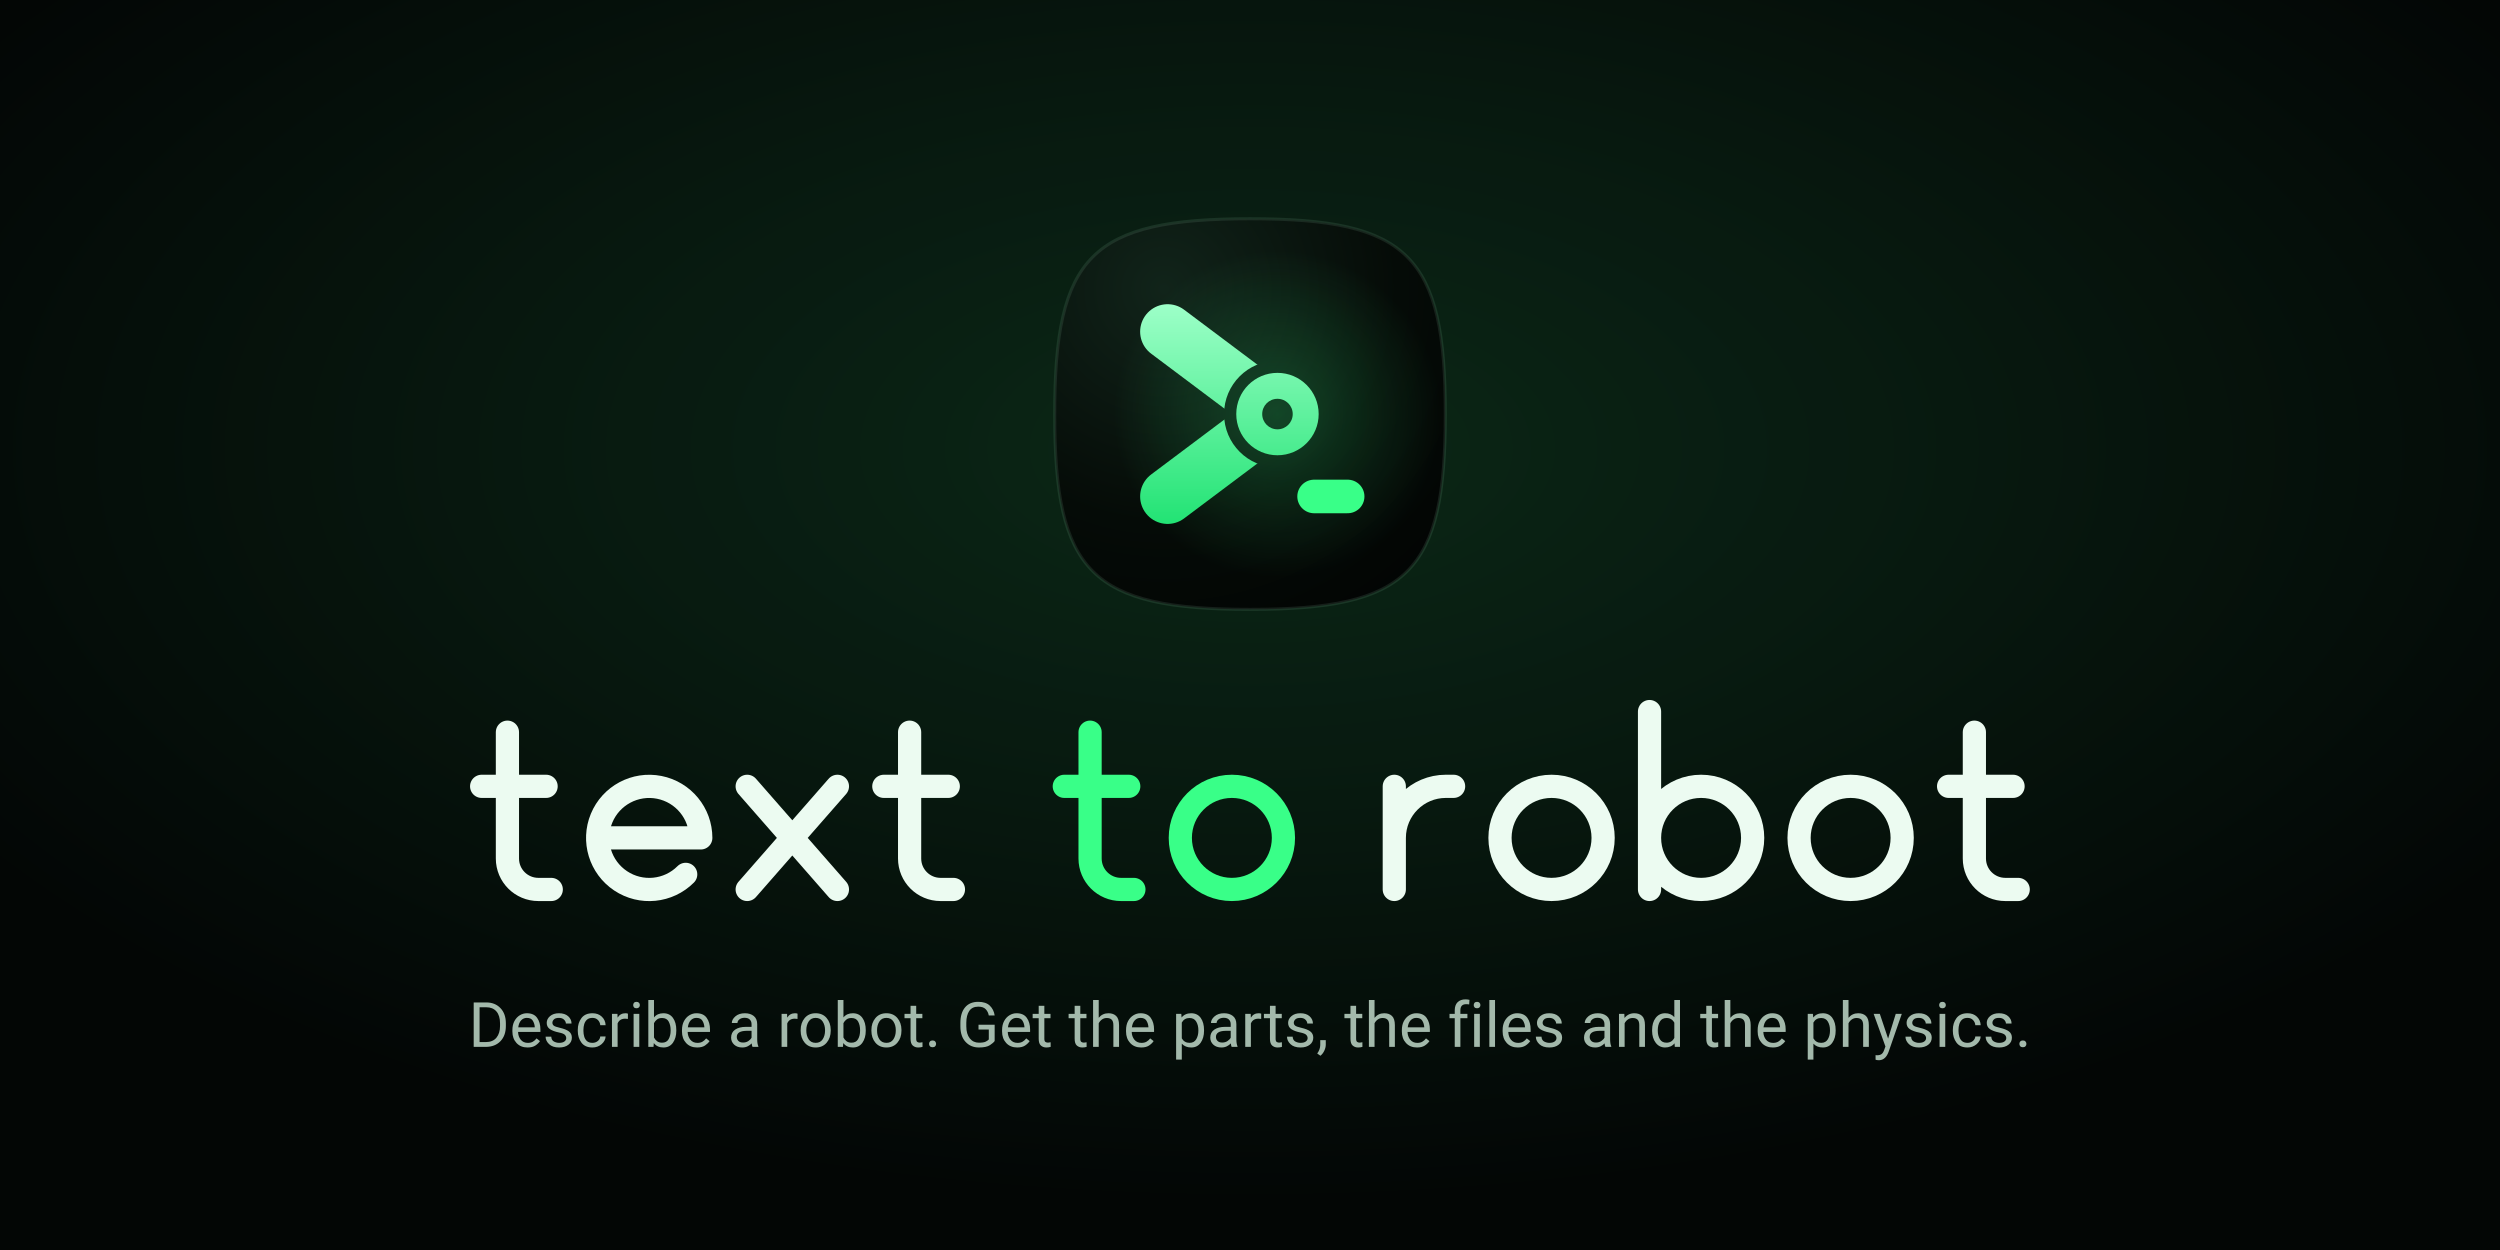
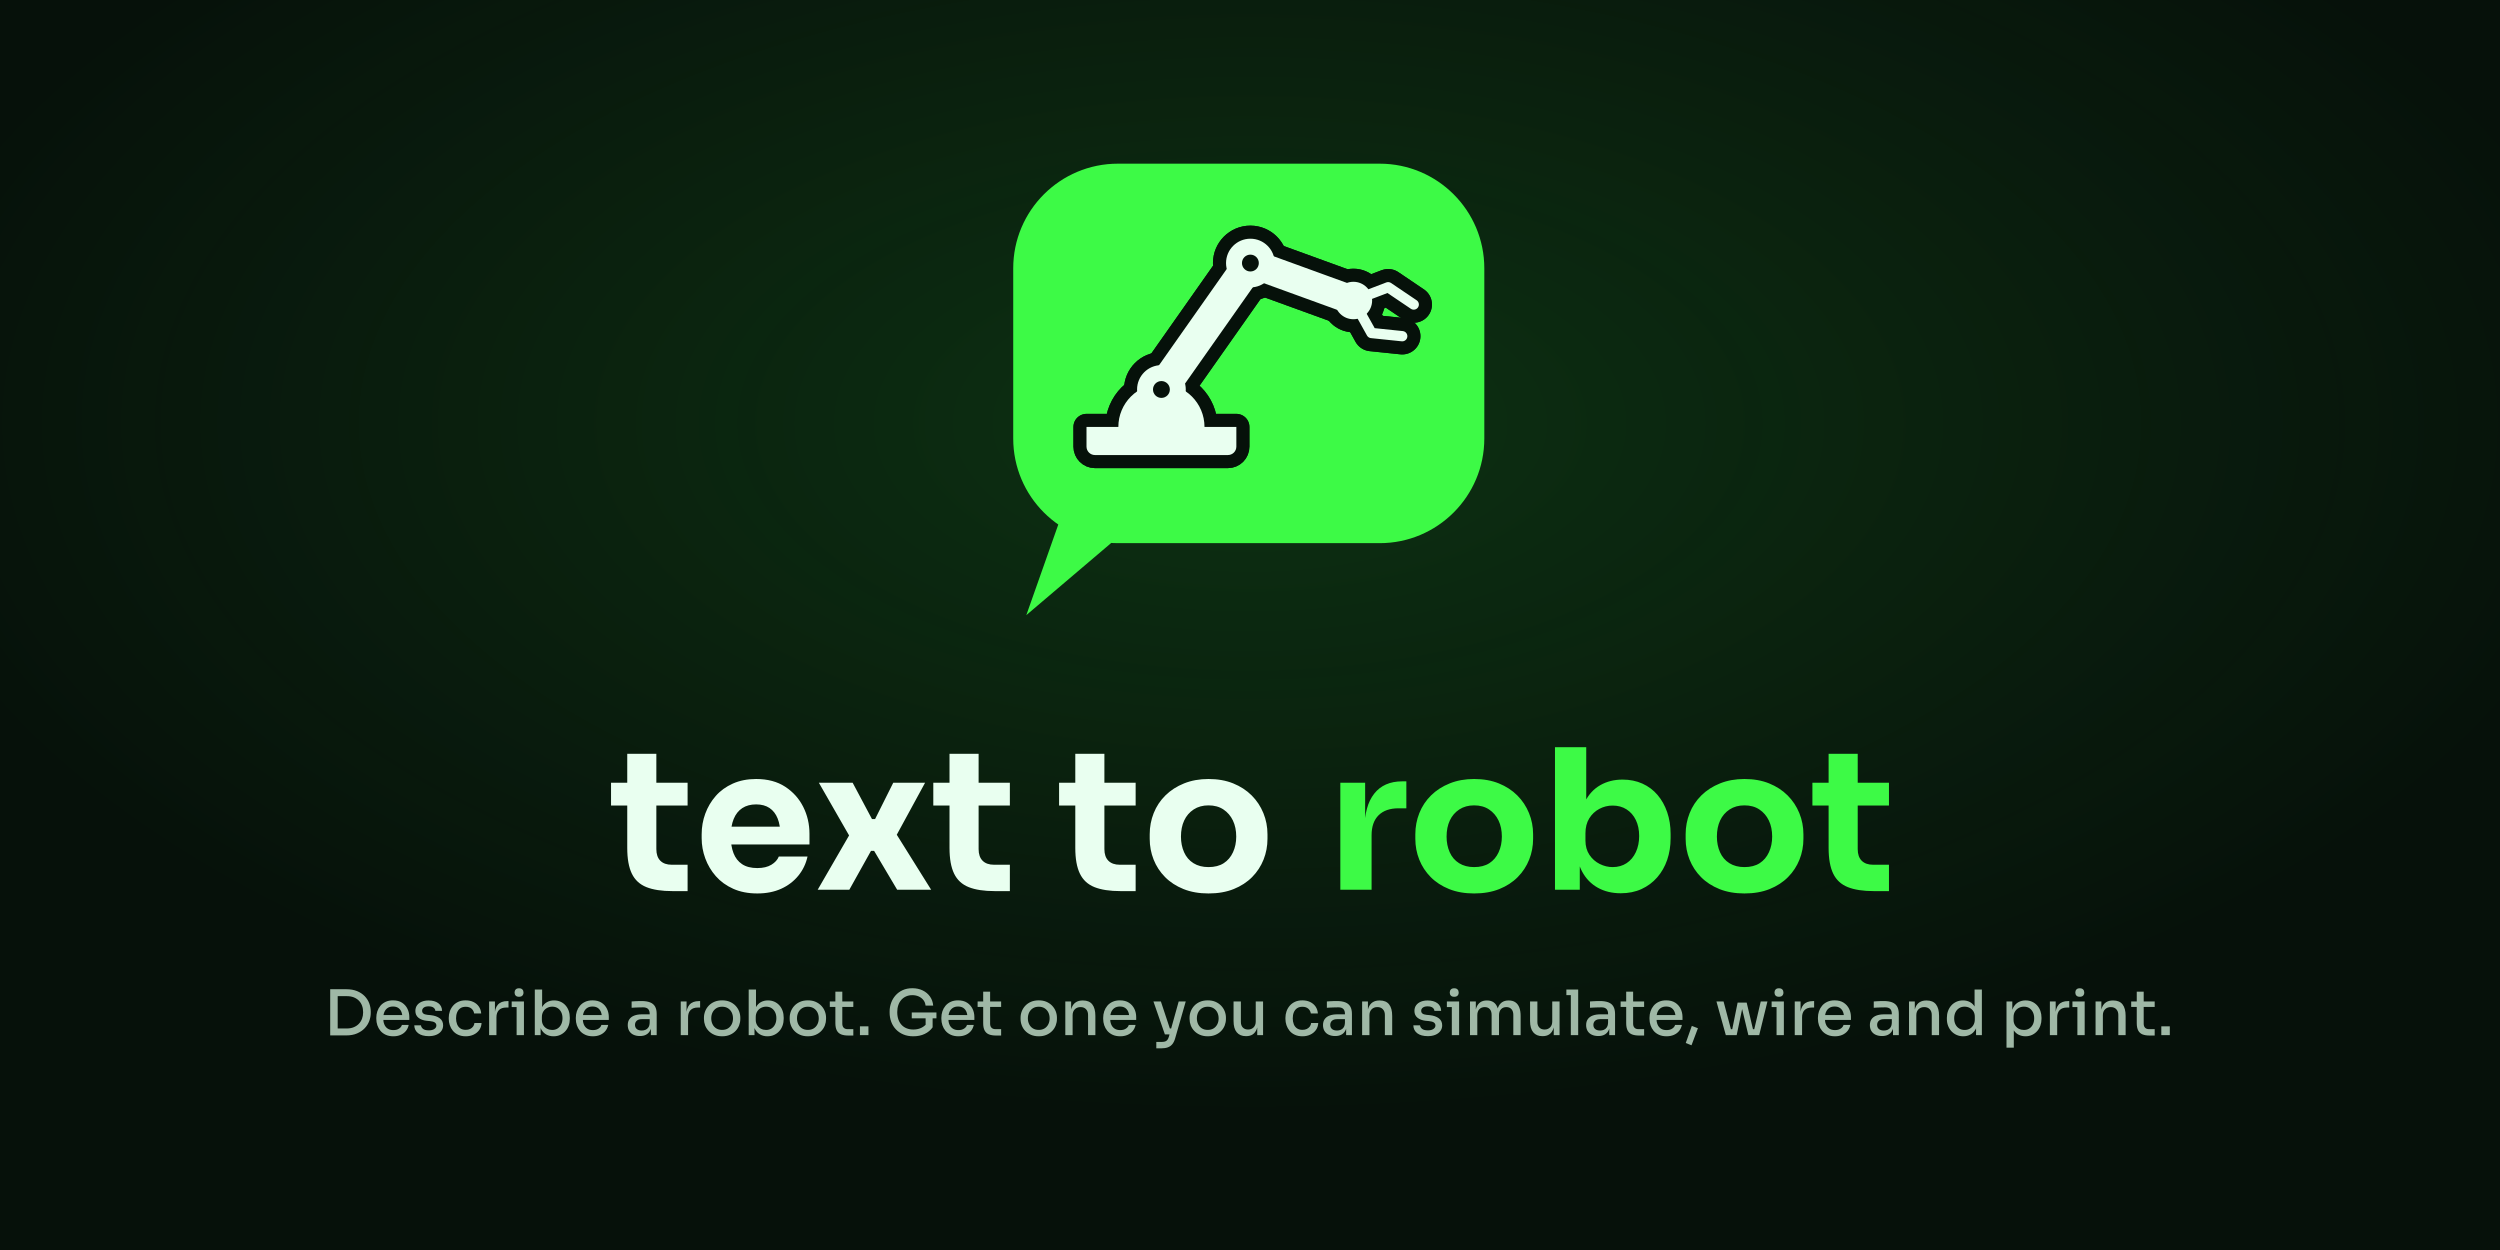
- <svg xmlns="http://www.w3.org/2000/svg" viewBox="0 0 1280 640" width="1280" height="640" role="img" aria-label="text to robot">
+ <svg xmlns="http://www.w3.org/2000/svg" viewBox="0 0 1280 640" width="1280" height="640" role="img" aria-label="Text to Robot">
  <defs>
-     <linearGradient id="g" gradientUnits="userSpaceOnUse" x1="0" y1="56" x2="0" y2="200">
-       <stop offset="0" stop-color="#9dffc8" />
-       <stop offset="1" stop-color="#22e374" />
-     </linearGradient>
-     <radialGradient id="bgs" cx=".28" cy=".18" r="1">
-       <stop offset="0" stop-color="#11241a" />
-       <stop offset=".6" stop-color="#050b07" />
-       <stop offset="1" stop-color="#020403" />
-     </radialGradient>
-     <radialGradient id="glows" cx="0.57" cy="0.5" r=".42">
-       <stop offset="0" stop-color="#39ff88" stop-opacity=".22" />
-       <stop offset="1" stop-color="#39ff88" stop-opacity="0" />
-     </radialGradient>
-     <radialGradient id="aura" cx=".5" cy=".36" r=".6">
-       <stop offset="0" stop-color="#39ff88" stop-opacity=".14" />
-       <stop offset="1" stop-color="#39ff88" stop-opacity="0" />
+     <radialGradient id="aura" cx=".5" cy=".34" r=".55">
+       <stop offset="0" stop-color="#3dfa46" stop-opacity=".14" />
+       <stop offset="1" stop-color="#3dfa46" stop-opacity="0" />
    </radialGradient>
  </defs>
-   <rect width="1280" height="640" fill="#030605" />
+   <rect width="1280" height="640" fill="#06110a" />
  <rect width="1280" height="640" fill="url(#aura)" />
-   <g transform="translate(540.0 112) scale(.78125)">
-     <path d="M128 0C232 0 256 24 256 128S232 256 128 256 0 232 0 128 24 0 128 0Z" fill="url(#bgs)" />
-     <path d="M128 0C232 0 256 24 256 128S232 256 128 256 0 232 0 128 24 0 128 0Z" fill="url(#glows)" />
-     <path d="M128 0C232 0 256 24 256 128S232 256 128 256 0 232 0 128 24 0 128 0Z" fill="none" stroke="#b9ffd6" stroke-opacity=".10" stroke-width="2" />
-     <g transform="translate(0 0) scale(1.0)">
-       <mask id="cuts" maskUnits="userSpaceOnUse" x="0" y="0" width="256" height="256">
-         <rect width="256" height="256" fill="#fff" />
-         <circle cx="146" cy="128" r="35" fill="#000" />
+   <g transform="translate(467.85 28.86) scale(0.67)">
+     <defs>
+       <mask id="sc" maskUnits="userSpaceOnUse" x="0" y="0" width="512" height="512">
+         <rect width="512" height="512" fill="#fff" />
+         <path d="M132 283.19H246.51V298.22A6.44 6.44 0 0 1 240.06 304.66H138.44A6.44 6.44 0 0 1 132 298.22Z" fill="#000" stroke="#000" stroke-width="20" stroke-linejoin="round" />
+         <path d="M156.33 283.19A32.92 32.92 0 0 1 222.17 283.19V284.62H156.33Z" fill="#000" stroke="#000" stroke-width="20" stroke-linejoin="round" />
+         <path d="M189.25 254.56L257.24 157.95" fill="none" stroke="#000" stroke-width="44.33" stroke-linecap="round" stroke-linejoin="round" />
+         <path d="M257.24 157.95L335.96 186.57" fill="none" stroke="#000" stroke-width="41.9" stroke-linecap="round" stroke-linejoin="round" />
+         <path d="M335.96 186.57L362.5 176.43L382.06 189.63" fill="none" stroke="#000" stroke-width="27.87" stroke-linecap="round" stroke-linejoin="round" />
+         <path d="M335.96 186.57L349.78 211.4L373.26 213.84" fill="none" stroke="#000" stroke-width="27.87" stroke-linecap="round" stroke-linejoin="round" />
+         <circle cx="189.25" cy="254.56" r="28.61" fill="#000" />
+         <circle cx="257.24" cy="157.95" r="28.61" fill="#000" />
+         <circle cx="335.96" cy="186.57" r="24.31" fill="#000" />
      </mask>
-       <path d="M74 74 146 128 74 182" fill="none" stroke="url(#g)" stroke-width="36" stroke-linecap="round" stroke-linejoin="round" mask="url(#cuts)" />
-       <path d="M146 101a27 27 0 1 1 0 54a27 27 0 1 1 0-54zm0 17a10 10 0 1 0 0 20a10 10 0 1 0 0-20z" fill="url(#g)" fill-rule="evenodd" />
-       <path d="M170 182h22" stroke="#39ff88" stroke-width="22" stroke-linecap="round" />
+       <clipPath id="ss">
+         <path d="M156 82H356A80 80 0 0 1 436 162V292A80 80 0 0 1 356 372H156A80 80 0 0 1 76 292V162A80 80 0 0 1 156 82ZM116 342H186L86 427Z" />
+       </clipPath>
+       <mask id="sh" maskUnits="userSpaceOnUse" x="0" y="0" width="512" height="512">
+         <rect width="512" height="512" fill="#fff" />
+         <circle cx="189.25" cy="254.56" r="6.44" fill="#000" />
+         <circle cx="257.24" cy="157.95" r="6.44" fill="#000" />
+       </mask>
+     </defs>
+     <path d="M156 82H356A80 80 0 0 1 436 162V292A80 80 0 0 1 356 372H156A80 80 0 0 1 76 292V162A80 80 0 0 1 156 82ZM116 342H186L86 427Z" fill="#3dfa46" mask="url(#sc)" />
+     <g clip-path="url(#ss)">
+       <path d="M132 283.19H246.51V298.22A6.44 6.44 0 0 1 240.06 304.66H138.44A6.44 6.44 0 0 1 132 298.22Z" fill="#06110a" stroke="#06110a" stroke-width="20" stroke-linejoin="round" />
+       <path d="M156.33 283.19A32.92 32.92 0 0 1 222.17 283.19V284.62H156.33Z" fill="#06110a" stroke="#06110a" stroke-width="20" stroke-linejoin="round" />
+       <path d="M189.25 254.56L257.24 157.95" fill="none" stroke="#06110a" stroke-width="44.33" stroke-linecap="round" stroke-linejoin="round" />
+       <path d="M257.24 157.95L335.96 186.57" fill="none" stroke="#06110a" stroke-width="41.9" stroke-linecap="round" stroke-linejoin="round" />
+       <path d="M335.96 186.57L362.5 176.43L382.06 189.63" fill="none" stroke="#06110a" stroke-width="27.87" stroke-linecap="round" stroke-linejoin="round" />
+       <path d="M335.96 186.57L349.78 211.4L373.26 213.84" fill="none" stroke="#06110a" stroke-width="27.87" stroke-linecap="round" stroke-linejoin="round" />
+       <circle cx="189.25" cy="254.56" r="28.61" fill="#06110a" />
+       <circle cx="257.24" cy="157.95" r="28.61" fill="#06110a" />
+       <circle cx="335.96" cy="186.57" r="24.31" fill="#06110a" />
+     </g>
+     <g mask="url(#sh)">
+       <path d="M132 283.19H246.51V298.22A6.44 6.44 0 0 1 240.06 304.66H138.44A6.44 6.44 0 0 1 132 298.22Z" fill="#e9fff0" />
+       <path d="M156.33 283.19A32.92 32.92 0 0 1 222.17 283.19V284.62H156.33Z" fill="#e9fff0" />
+       <path d="M189.25 254.56L257.24 157.95" fill="none" stroke="#e9fff0" stroke-width="24.33" stroke-linecap="round" stroke-linejoin="round" />
+       <path d="M257.24 157.95L335.96 186.57" fill="none" stroke="#e9fff0" stroke-width="21.9" stroke-linecap="round" stroke-linejoin="round" />
+       <path d="M335.96 186.57L362.5 176.43L382.06 189.63" fill="none" stroke="#e9fff0" stroke-width="7.87" stroke-linecap="round" stroke-linejoin="round" />
+       <path d="M335.96 186.57L349.78 211.4L373.26 213.84" fill="none" stroke="#e9fff0" stroke-width="7.87" stroke-linecap="round" stroke-linejoin="round" />
+       <circle cx="189.25" cy="254.56" r="18.61" fill="#e9fff0" />
+       <circle cx="257.24" cy="157.95" r="18.61" fill="#e9fff0" />
+       <circle cx="335.96" cy="186.57" r="14.31" fill="#e9fff0" />
    </g>
  </g>
-   <g transform="translate(240.0 462)">
-     <g transform="translate(0 0) scale(0.66)" fill="none" stroke-width="18" stroke-linecap="round" stroke-linejoin="round">
-       <path transform="translate(0 0)" d="M30 -132V-34a24 24 0 0 0 24 24h10M10 -90h50" stroke="#ecfbf1" />
-       <path transform="translate(90 0)" d="M10 -50h80a40 40 0 1 0 -11.7 28.3" stroke="#ecfbf1" />
-       <path transform="translate(206 0)" d="M10 -90l70 80M80 -90l-70 80" stroke="#ecfbf1" />
-       <path transform="translate(312 0)" d="M30 -132V-34a24 24 0 0 0 24 24h10M10 -90h50" stroke="#ecfbf1" />
-       <path transform="translate(452 0)" d="M30 -132V-34a24 24 0 0 0 24 24h10M10 -90h50" stroke="#39ff88" />
-       <path transform="translate(542 0)" d="M50 -90a40 40 0 1 1 0 80a40 40 0 1 1 0-80z" stroke="#39ff88" />
-       <path transform="translate(708 0)" d="M10 -10v-80M10 -50a40 40 0 0 1 40-40h6" stroke="#ecfbf1" />
-       <path transform="translate(790 0)" d="M50 -90a40 40 0 1 1 0 80a40 40 0 1 1 0-80z" stroke="#ecfbf1" />
-       <path transform="translate(906 0)" d="M10 -148v98M50 -90a40 40 0 1 1 0 80a40 40 0 1 1 0-80zM10 -50v40" stroke="#ecfbf1" />
-       <path transform="translate(1022 0)" d="M50 -90a40 40 0 1 1 0 80a40 40 0 1 1 0-80z" stroke="#ecfbf1" />
-       <path transform="translate(1138 0)" d="M30 -132V-34a24 24 0 0 0 24 24h10M10 -90h50" stroke="#ecfbf1" />
-     </g>
-   </g>
-   <text x="640.0" y="536" text-anchor="middle" font-family="ui-sans-serif,-apple-system,'Segoe UI',Roboto,'Helvetica Neue',Arial,sans-serif" font-size="32" fill="#a3b9ab">Describe a robot. Get the parts, the files and the physics.</text>
+   <path d="M344.35 456.25Q336.05 456.25 330.95 454.2Q325.85 452.15 323.5 447.3Q321.15 442.45 321.15 434.15V385.95H336.05V434.75Q336.05 438.65 338.1 440.7Q340.15 442.75 343.95 442.75H352.05V456.25ZM312.85 412.45V400.75H352.05V412.45ZM387.75 457.45Q380.75 457.45 375.4 455.05Q370.05 452.65 366.5 448.6Q362.95 444.55 361.1 439.5Q359.25 434.45 359.25 429.15V427.15Q359.25 421.65 361.1 416.6Q362.95 411.55 366.45 407.55Q369.95 403.55 375.2 401.2Q380.45 398.85 387.15 398.85Q395.95 398.85 402 402.8Q408.05 406.75 411.25 413.1Q414.45 419.45 414.45 426.95V432.35H365.95V423.25H404.75L399.55 427.45Q399.55 422.55 398.15 419.05Q396.75 415.55 394 413.7Q391.25 411.85 387.15 411.85Q382.95 411.85 380.05 413.75Q377.15 415.65 375.65 419.3Q374.15 422.95 374.15 428.25Q374.15 433.15 375.55 436.8Q376.95 440.45 379.95 442.45Q382.95 444.45 387.75 444.45Q392.15 444.45 394.95 442.75Q397.75 441.05 398.75 438.55H413.45Q412.25 444.05 408.75 448.35Q405.25 452.65 399.95 455.05Q394.65 457.45 387.75 457.45ZM418.65 455.55 435.65 426.15 435.25 428.65 419.25 400.75H436.55L446.45 419.35H448.05L457.35 400.75H473.65L458.35 428.85L458.75 426.75L476.75 455.55H459.35L447.55 435.65H445.95L434.85 455.55ZM509.35 456.25Q501.05 456.25 495.95 454.2Q490.85 452.15 488.5 447.3Q486.15 442.45 486.15 434.15V385.95H501.05V434.75Q501.05 438.65 503.1 440.7Q505.15 442.75 508.95 442.75H517.05V456.25ZM477.85 412.45V400.75H517.05V412.45ZM573.75 456.25Q565.45 456.25 560.35 454.2Q555.25 452.15 552.9 447.3Q550.55 442.45 550.55 434.15V385.95H565.45V434.75Q565.45 438.65 567.5 440.7Q569.55 442.75 573.35 442.75H581.45V456.25ZM542.25 412.45V400.75H581.45V412.45ZM618.75 457.45Q611.55 457.45 605.95 455.2Q600.35 452.95 596.5 449.05Q592.65 445.15 590.65 440.1Q588.65 435.05 588.65 429.45V427.15Q588.65 421.45 590.7 416.3Q592.75 411.15 596.7 407.25Q600.65 403.35 606.25 401.1Q611.85 398.85 618.75 398.85Q625.85 398.85 631.4 401.1Q636.95 403.35 640.85 407.25Q644.75 411.15 646.85 416.3Q648.95 421.45 648.95 427.15V429.45Q648.95 435.05 646.95 440.1Q644.95 445.15 641.1 449.05Q637.25 452.95 631.65 455.2Q626.05 457.45 618.75 457.45ZM618.75 443.95Q623.45 443.95 626.55 441.95Q629.65 439.95 631.3 436.35Q632.95 432.75 632.95 428.35Q632.95 423.65 631.25 420.1Q629.55 416.55 626.4 414.45Q623.25 412.35 618.75 412.35Q614.35 412.35 611.15 414.45Q607.95 416.55 606.3 420.1Q604.65 423.65 604.65 428.35Q604.65 432.75 606.25 436.35Q607.85 439.95 611.05 441.95Q614.25 443.95 618.75 443.95Z" fill="#e9fff0" />
+   <path d="M686.25 455.55V400.75H698.95V424.25H698.65Q698.65 412.65 703.6 406.35Q708.55 400.05 717.95 400.05H720.05V413.85H716.05Q709.45 413.85 705.85 417.4Q702.25 420.95 702.25 427.65V455.55ZM754.75 457.45Q747.55 457.45 741.95 455.2Q736.35 452.95 732.5 449.05Q728.65 445.15 726.65 440.1Q724.65 435.05 724.65 429.45V427.15Q724.65 421.45 726.7 416.3Q728.75 411.15 732.7 407.25Q736.65 403.35 742.25 401.1Q747.85 398.85 754.75 398.85Q761.85 398.85 767.4 401.1Q772.95 403.35 776.85 407.25Q780.75 411.15 782.85 416.3Q784.95 421.45 784.95 427.15V429.45Q784.95 435.05 782.95 440.1Q780.95 445.15 777.1 449.05Q773.25 452.95 767.65 455.2Q762.05 457.45 754.75 457.45ZM754.75 443.95Q759.45 443.95 762.55 441.95Q765.65 439.95 767.3 436.35Q768.95 432.75 768.95 428.35Q768.95 423.65 767.25 420.1Q765.55 416.55 762.4 414.45Q759.25 412.35 754.75 412.35Q750.35 412.35 747.15 414.45Q743.95 416.55 742.3 420.1Q740.65 423.65 740.65 428.35Q740.65 432.75 742.25 436.35Q743.85 439.95 747.05 441.95Q750.25 443.95 754.75 443.95ZM829.85 457.35Q823.15 457.35 818.05 454.5Q812.95 451.65 810.05 446.25Q807.15 440.85 806.95 433.05H808.85V455.55H796.15V382.55H812.15V419.65L808.35 424.45Q808.65 416.15 811.5 410.5Q814.35 404.85 819.35 402Q824.35 399.15 830.75 399.15Q836.35 399.15 840.9 401.2Q845.45 403.25 848.65 407Q851.85 410.75 853.6 415.85Q855.35 420.95 855.35 426.95V429.15Q855.35 435.15 853.6 440.25Q851.85 445.35 848.5 449.2Q845.15 453.05 840.45 455.2Q835.75 457.35 829.85 457.35ZM825.65 443.95Q829.75 443.95 832.8 441.95Q835.85 439.95 837.55 436.3Q839.25 432.65 839.25 428.05Q839.25 423.35 837.55 419.85Q835.85 416.35 832.8 414.4Q829.75 412.45 825.65 412.45Q822.05 412.45 818.85 414.15Q815.65 415.85 813.7 419Q811.75 422.15 811.75 426.65V430.35Q811.75 434.65 813.8 437.7Q815.85 440.75 819.05 442.35Q822.25 443.95 825.65 443.95ZM893.15 457.45Q885.95 457.45 880.35 455.2Q874.75 452.95 870.9 449.05Q867.05 445.15 865.05 440.1Q863.05 435.05 863.05 429.45V427.15Q863.05 421.45 865.1 416.3Q867.15 411.15 871.1 407.25Q875.05 403.35 880.65 401.1Q886.25 398.85 893.15 398.85Q900.25 398.85 905.8 401.1Q911.35 403.35 915.25 407.25Q919.15 411.15 921.25 416.3Q923.35 421.45 923.35 427.15V429.45Q923.35 435.05 921.35 440.1Q919.35 445.15 915.5 449.05Q911.65 452.95 906.05 455.2Q900.45 457.45 893.15 457.45ZM893.15 443.95Q897.85 443.95 900.95 441.95Q904.05 439.95 905.7 436.35Q907.35 432.75 907.35 428.35Q907.35 423.65 905.65 420.1Q903.95 416.55 900.8 414.45Q897.65 412.35 893.15 412.35Q888.75 412.35 885.55 414.45Q882.35 416.55 880.7 420.1Q879.05 423.65 879.05 428.35Q879.05 432.75 880.65 436.35Q882.25 439.95 885.45 441.95Q888.65 443.95 893.15 443.95ZM959.45 456.25Q951.15 456.25 946.05 454.2Q940.95 452.15 938.6 447.3Q936.25 442.45 936.25 434.15V385.95H951.15V434.75Q951.15 438.65 953.2 440.7Q955.25 442.75 959.05 442.75H967.15V456.25ZM927.95 412.45V400.75H967.15V412.45Z" fill="#3dfa46" />
+   <path d="M172.26 530.13V526.58H177.6Q179.55 526.58 181.09 525.95Q182.62 525.33 183.71 524.21Q184.8 523.09 185.36 521.57Q185.92 520.05 185.92 518.29Q185.92 516.4 185.36 514.9Q184.8 513.39 183.71 512.3Q182.62 511.22 181.09 510.62Q179.55 510.03 177.6 510.03H172.26V506.48H177.28Q180.45 506.48 182.8 507.44Q185.15 508.4 186.72 510.03Q188.29 511.66 189.06 513.71Q189.82 515.76 189.82 517.94V518.64Q189.82 520.69 189.06 522.75Q188.29 524.82 186.72 526.46Q185.15 528.11 182.8 529.12Q180.45 530.13 177.28 530.13ZM169.06 530.13V506.48H172.9V530.13ZM201.41 530.58Q199.17 530.58 197.5 529.81Q195.84 529.04 194.78 527.78Q193.73 526.51 193.2 524.93Q192.67 523.34 192.67 521.68V521.07Q192.67 519.38 193.2 517.79Q193.73 516.21 194.78 514.94Q195.84 513.68 197.46 512.93Q199.07 512.18 201.22 512.18Q204 512.18 205.86 513.39Q207.71 514.61 208.64 516.54Q209.57 518.48 209.57 520.72V522.22H194.27V519.7H207.04L206.02 520.98Q206.02 519.25 205.47 517.98Q204.93 516.72 203.87 516.03Q202.82 515.34 201.22 515.34Q199.55 515.34 198.43 516.11Q197.31 516.88 196.77 518.22Q196.22 519.57 196.22 521.39Q196.22 523.12 196.77 524.48Q197.31 525.84 198.46 526.62Q199.62 527.41 201.41 527.41Q203.2 527.41 204.35 526.62Q205.5 525.84 205.76 524.78H209.25Q208.9 526.54 207.82 527.86Q206.75 529.17 205.12 529.87Q203.49 530.58 201.41 530.58ZM219.55 530.51Q216.06 530.51 214.13 529.04Q212.19 527.57 212.1 524.98H215.55Q215.62 525.94 216.54 526.74Q217.47 527.54 219.58 527.54Q221.38 527.54 222.4 526.83Q223.42 526.13 223.42 525.07Q223.42 524.11 222.67 523.55Q221.92 522.99 220.13 522.8L218.43 522.64Q215.78 522.35 214.22 521.07Q212.67 519.79 212.67 517.62Q212.67 515.89 213.54 514.7Q214.4 513.52 215.92 512.88Q217.44 512.24 219.42 512.24Q222.5 512.24 224.38 513.6Q226.27 514.96 226.34 517.58H222.91Q222.85 516.59 221.98 515.92Q221.12 515.25 219.42 515.25Q217.82 515.25 216.98 515.89Q216.13 516.53 216.13 517.52Q216.13 518.42 216.77 518.93Q217.41 519.44 218.85 519.6L220.54 519.76Q223.46 520.08 225.17 521.38Q226.88 522.67 226.88 524.98Q226.88 526.64 225.95 527.89Q225.02 529.14 223.38 529.82Q221.73 530.51 219.55 530.51ZM238.46 530.58Q236.26 530.58 234.61 529.82Q232.96 529.07 231.89 527.78Q230.82 526.48 230.29 524.9Q229.76 523.31 229.76 521.68V521.1Q229.76 519.41 230.3 517.82Q230.85 516.24 231.94 514.96Q233.02 513.68 234.64 512.93Q236.26 512.18 238.43 512.18Q240.64 512.18 242.38 513.01Q244.13 513.84 245.18 515.36Q246.24 516.88 246.37 518.9H242.75Q242.56 517.46 241.46 516.46Q240.35 515.47 238.43 515.47Q236.77 515.47 235.68 516.24Q234.59 517.01 234.05 518.34Q233.5 519.66 233.5 521.39Q233.5 523.06 234.03 524.4Q234.56 525.74 235.66 526.51Q236.77 527.28 238.46 527.28Q239.78 527.28 240.72 526.82Q241.66 526.35 242.24 525.57Q242.82 524.78 242.91 523.76H246.56Q246.46 525.84 245.38 527.36Q244.29 528.88 242.5 529.73Q240.7 530.58 238.46 530.58ZM250.43 530V512.75H253.41V519.95H253.28Q253.28 516.24 254.91 514.4Q256.54 512.56 259.74 512.56H260.35V515.86H259.2Q256.77 515.86 255.47 517.15Q254.18 518.45 254.18 520.85V530ZM264.51 530V512.75H268.26V530ZM261.98 515.63V512.75H268.26V515.63ZM265.73 510.35Q264.58 510.35 264.02 509.74Q263.46 509.14 263.46 508.18Q263.46 507.25 264.02 506.62Q264.58 506 265.73 506Q266.91 506 267.47 506.62Q268.03 507.25 268.03 508.18Q268.03 509.14 267.47 509.74Q266.91 510.35 265.73 510.35ZM283.42 530.58Q281.31 530.58 279.66 529.65Q278.02 528.72 277.07 526.96Q276.13 525.2 276.03 522.7H276.8V530H273.82V506.64H277.57V518.16L276.45 520.24Q276.54 517.49 277.52 515.71Q278.5 513.94 280.1 513.07Q281.7 512.21 283.68 512.21Q285.5 512.21 286.99 512.88Q288.48 513.55 289.55 514.75Q290.62 515.95 291.18 517.55Q291.74 519.15 291.74 521.01V521.65Q291.74 523.5 291.17 525.1Q290.59 526.7 289.49 527.94Q288.38 529.17 286.85 529.87Q285.31 530.58 283.42 530.58ZM282.75 527.34Q284.32 527.34 285.5 526.58Q286.69 525.81 287.34 524.45Q288 523.09 288 521.33Q288 519.54 287.33 518.21Q286.66 516.88 285.49 516.14Q284.32 515.41 282.75 515.41Q281.34 515.41 280.13 516.05Q278.91 516.69 278.18 517.89Q277.44 519.09 277.44 520.78V522.16Q277.44 523.79 278.19 524.96Q278.94 526.13 280.16 526.74Q281.38 527.34 282.75 527.34ZM303.55 530.58Q301.31 530.58 299.65 529.81Q297.98 529.04 296.93 527.78Q295.87 526.51 295.34 524.93Q294.82 523.34 294.82 521.68V521.07Q294.82 519.38 295.34 517.79Q295.87 516.21 296.93 514.94Q297.98 513.68 299.6 512.93Q301.22 512.18 303.36 512.18Q306.14 512.18 308 513.39Q309.86 514.61 310.78 516.54Q311.71 518.48 311.71 520.72V522.22H296.42V519.7H309.18L308.16 520.98Q308.16 519.25 307.62 517.98Q307.07 516.72 306.02 516.03Q304.96 515.34 303.36 515.34Q301.7 515.34 300.58 516.11Q299.46 516.88 298.91 518.22Q298.37 519.57 298.37 521.39Q298.37 523.12 298.91 524.48Q299.46 525.84 300.61 526.62Q301.76 527.41 303.55 527.41Q305.34 527.41 306.5 526.62Q307.65 525.84 307.9 524.78H311.39Q311.04 526.54 309.97 527.86Q308.9 529.17 307.26 529.87Q305.63 530.58 303.55 530.58ZM333.25 530V524.85H332.64V519.02Q332.64 517.42 331.81 516.59Q330.98 515.76 329.34 515.76Q328.45 515.76 327.36 515.79Q326.27 515.82 325.23 515.87Q324.19 515.92 323.39 515.98V512.75Q324.1 512.69 324.94 512.64Q325.79 512.59 326.7 512.56Q327.62 512.53 328.45 512.53Q331.07 512.53 332.8 513.2Q334.53 513.87 335.38 515.33Q336.22 516.78 336.22 519.22V530ZM327.65 530.45Q325.76 530.45 324.35 529.79Q322.94 529.14 322.18 527.87Q321.41 526.61 321.41 524.85Q321.41 522.99 322.29 521.78Q323.17 520.56 324.8 519.95Q326.43 519.34 328.7 519.34H333.02V521.81H328.61Q326.91 521.81 326.02 522.62Q325.12 523.44 325.12 524.75Q325.12 526.06 326.02 526.85Q326.91 527.63 328.61 527.63Q329.6 527.63 330.5 527.26Q331.39 526.9 331.98 526.03Q332.58 525.17 332.64 523.6L333.6 524.85Q333.44 526.67 332.72 527.9Q332 529.14 330.74 529.79Q329.47 530.45 327.65 530.45ZM348.54 530V512.75H351.52V519.95H351.39Q351.39 516.24 353.02 514.4Q354.66 512.56 357.86 512.56H358.46V515.86H357.31Q354.88 515.86 353.58 517.15Q352.29 518.45 352.29 520.85V530ZM369.73 530.58Q367.46 530.58 365.73 529.82Q364 529.07 362.82 527.82Q361.63 526.58 361.02 524.99Q360.42 523.41 360.42 521.71V521.07Q360.42 519.38 361.04 517.78Q361.66 516.18 362.86 514.91Q364.06 513.65 365.79 512.91Q367.52 512.18 369.73 512.18Q371.94 512.18 373.65 512.91Q375.36 513.65 376.58 514.91Q377.79 516.18 378.42 517.78Q379.04 519.38 379.04 521.07V521.71Q379.04 523.41 378.43 524.99Q377.82 526.58 376.64 527.82Q375.46 529.07 373.73 529.82Q372 530.58 369.73 530.58ZM369.73 527.31Q371.49 527.31 372.74 526.53Q373.98 525.74 374.64 524.4Q375.3 523.06 375.3 521.39Q375.3 519.7 374.62 518.35Q373.95 517.01 372.7 516.22Q371.46 515.44 369.73 515.44Q368 515.44 366.75 516.22Q365.5 517.01 364.83 518.35Q364.16 519.7 364.16 521.39Q364.16 523.06 364.82 524.4Q365.47 525.74 366.72 526.53Q367.97 527.31 369.73 527.31ZM392.93 530.58Q390.82 530.58 389.17 529.65Q387.52 528.72 386.58 526.96Q385.63 525.2 385.54 522.7H386.3V530H383.33V506.64H387.07V518.16L385.95 520.24Q386.05 517.49 387.02 515.71Q388 513.94 389.6 513.07Q391.2 512.21 393.18 512.21Q395.01 512.21 396.5 512.88Q397.98 513.55 399.06 514.75Q400.13 515.95 400.69 517.55Q401.25 519.15 401.25 521.01V521.65Q401.25 523.5 400.67 525.1Q400.1 526.7 398.99 527.94Q397.89 529.17 396.35 529.87Q394.82 530.58 392.93 530.58ZM392.26 527.34Q393.82 527.34 395.01 526.58Q396.19 525.81 396.85 524.45Q397.5 523.09 397.5 521.33Q397.5 519.54 396.83 518.21Q396.16 516.88 394.99 516.14Q393.82 515.41 392.26 515.41Q390.85 515.41 389.63 516.05Q388.42 516.69 387.68 517.89Q386.94 519.09 386.94 520.78V522.16Q386.94 523.79 387.7 524.96Q388.45 526.13 389.66 526.74Q390.88 527.34 392.26 527.34ZM413.63 530.58Q411.36 530.58 409.63 529.82Q407.9 529.07 406.72 527.82Q405.54 526.58 404.93 524.99Q404.32 523.41 404.32 521.71V521.07Q404.32 519.38 404.94 517.78Q405.57 516.18 406.77 514.91Q407.97 513.65 409.7 512.91Q411.42 512.18 413.63 512.18Q415.84 512.18 417.55 512.91Q419.26 513.65 420.48 514.91Q421.7 516.18 422.32 517.78Q422.94 519.38 422.94 521.07V521.71Q422.94 523.41 422.34 524.99Q421.73 526.58 420.54 527.82Q419.36 529.07 417.63 529.82Q415.9 530.58 413.63 530.58ZM413.63 527.31Q415.39 527.31 416.64 526.53Q417.89 525.74 418.54 524.4Q419.2 523.06 419.2 521.39Q419.2 519.7 418.53 518.35Q417.86 517.01 416.61 516.22Q415.36 515.44 413.63 515.44Q411.9 515.44 410.66 516.22Q409.41 517.01 408.74 518.35Q408.06 519.7 408.06 521.39Q408.06 523.06 408.72 524.4Q409.38 525.74 410.62 526.53Q411.87 527.31 413.63 527.31ZM434.3 530.19Q432.16 530.19 430.69 529.62Q429.22 529.04 428.46 527.63Q427.71 526.22 427.71 523.82V507.73H431.26V524.14Q431.26 525.49 431.98 526.21Q432.7 526.93 434.02 526.93H436.9V530.19ZM424.86 515.54V512.75H436.9V515.54ZM440.29 530V525.49H444.64V530ZM467.62 530.58Q464.74 530.58 462.5 529.63Q460.26 528.69 458.69 527.02Q457.12 525.36 456.3 523.15Q455.49 520.94 455.49 518.48V517.78Q455.49 515.57 456.26 513.46Q457.02 511.34 458.51 509.65Q460 507.95 462.16 506.96Q464.32 505.97 467.1 505.97Q470.08 505.97 472.42 507.1Q474.75 508.24 476.16 510.24Q477.57 512.24 477.79 514.86H473.89Q473.7 513.14 472.72 511.95Q471.74 510.77 470.29 510.14Q468.83 509.52 467.1 509.52Q465.38 509.52 463.95 510.14Q462.53 510.77 461.5 511.9Q460.48 513.04 459.94 514.62Q459.39 516.21 459.39 518.16Q459.39 520.34 459.98 522Q460.58 523.66 461.66 524.8Q462.75 525.94 464.27 526.53Q465.79 527.12 467.62 527.12Q470.14 527.12 472.05 526.08Q473.95 525.04 474.91 523.38L473.92 527.12V520.62H477.5V526Q475.94 528.18 473.42 529.38Q470.91 530.58 467.62 530.58ZM466.82 521.39V518.38H479.46V521.39ZM490.72 530.58Q488.48 530.58 486.82 529.81Q485.15 529.04 484.1 527.78Q483.04 526.51 482.51 524.93Q481.98 523.34 481.98 521.68V521.07Q481.98 519.38 482.51 517.79Q483.04 516.21 484.1 514.94Q485.15 513.68 486.77 512.93Q488.38 512.18 490.53 512.18Q493.31 512.18 495.17 513.39Q497.02 514.61 497.95 516.54Q498.88 518.48 498.88 520.72V522.22H483.58V519.7H496.35L495.33 520.98Q495.33 519.25 494.78 517.98Q494.24 516.72 493.18 516.03Q492.13 515.34 490.53 515.34Q488.86 515.34 487.74 516.11Q486.62 516.88 486.08 518.22Q485.54 519.57 485.54 521.39Q485.54 523.12 486.08 524.48Q486.62 525.84 487.78 526.62Q488.93 527.41 490.72 527.41Q492.51 527.41 493.66 526.62Q494.82 525.84 495.07 524.78H498.56Q498.21 526.54 497.14 527.86Q496.06 529.17 494.43 529.87Q492.8 530.58 490.72 530.58ZM509.98 530.19Q507.84 530.19 506.37 529.62Q504.9 529.04 504.14 527.63Q503.39 526.22 503.39 523.82V507.73H506.94V524.14Q506.94 525.49 507.66 526.21Q508.38 526.93 509.7 526.93H512.58V530.19ZM500.54 515.54V512.75H512.58V515.54ZM531.84 530.58Q529.57 530.58 527.84 529.82Q526.11 529.07 524.93 527.82Q523.74 526.58 523.14 524.99Q522.53 523.41 522.53 521.71V521.07Q522.53 519.38 523.15 517.78Q523.78 516.18 524.98 514.91Q526.18 513.65 527.9 512.91Q529.63 512.18 531.84 512.18Q534.05 512.18 535.76 512.91Q537.47 513.65 538.69 514.91Q539.9 516.18 540.53 517.78Q541.15 519.38 541.15 521.07V521.71Q541.15 523.41 540.54 524.99Q539.94 526.58 538.75 527.82Q537.57 529.07 535.84 529.82Q534.11 530.58 531.84 530.58ZM531.84 527.31Q533.6 527.31 534.85 526.53Q536.1 525.74 536.75 524.4Q537.41 523.06 537.41 521.39Q537.41 519.7 536.74 518.35Q536.06 517.01 534.82 516.22Q533.57 515.44 531.84 515.44Q530.11 515.44 528.86 516.22Q527.62 517.01 526.94 518.35Q526.27 519.7 526.27 521.39Q526.27 523.06 526.93 524.4Q527.58 525.74 528.83 526.53Q530.08 527.31 531.84 527.31ZM545.44 530V512.75H548.42V520.14H548.06Q548.06 517.58 548.75 515.82Q549.44 514.06 550.85 513.15Q552.26 512.24 554.34 512.24H554.5Q557.7 512.24 559.26 514.26Q560.83 516.27 560.83 520.14V530H557.09V519.63Q557.09 517.84 556.06 516.74Q555.04 515.63 553.25 515.63Q551.42 515.63 550.3 516.77Q549.18 517.9 549.18 519.79V530ZM573.57 530.58Q571.33 530.58 569.66 529.81Q568 529.04 566.94 527.78Q565.89 526.51 565.36 524.93Q564.83 523.34 564.83 521.68V521.07Q564.83 519.38 565.36 517.79Q565.89 516.21 566.94 514.94Q568 513.68 569.62 512.93Q571.23 512.18 573.38 512.18Q576.16 512.18 578.02 513.39Q579.87 514.61 580.8 516.54Q581.73 518.48 581.73 520.72V522.22H566.43V519.7H579.2L578.18 520.98Q578.18 519.25 577.63 517.98Q577.09 516.72 576.03 516.03Q574.98 515.34 573.38 515.34Q571.71 515.34 570.59 516.11Q569.47 516.88 568.93 518.22Q568.38 519.57 568.38 521.39Q568.38 523.12 568.93 524.48Q569.47 525.84 570.62 526.62Q571.78 527.41 573.57 527.41Q575.36 527.41 576.51 526.62Q577.66 525.84 577.92 524.78H581.41Q581.06 526.54 579.98 527.86Q578.91 529.17 577.28 529.87Q575.65 530.58 573.57 530.58ZM592.03 536.75V533.46H594.88Q595.87 533.46 596.58 533.22Q597.28 532.98 597.73 532.38Q598.18 531.79 598.46 530.8L603.49 512.75H607.1L601.66 531.7Q601.15 533.49 600.24 534.61Q599.33 535.73 597.94 536.24Q596.54 536.75 594.59 536.75ZM597.34 529.62V526.58H601.06V529.62ZM596.42 529.62 590.56 512.75H594.37L599.97 529.62ZM618.37 530.58Q616.1 530.58 614.37 529.82Q612.64 529.07 611.46 527.82Q610.27 526.58 609.66 524.99Q609.06 523.41 609.06 521.71V521.07Q609.06 519.38 609.68 517.78Q610.3 516.18 611.5 514.91Q612.7 513.65 614.43 512.91Q616.16 512.18 618.37 512.18Q620.58 512.18 622.29 512.91Q624 513.65 625.22 514.91Q626.43 516.18 627.06 517.78Q627.68 519.38 627.68 521.07V521.71Q627.68 523.41 627.07 524.99Q626.46 526.58 625.28 527.82Q624.1 529.07 622.37 529.82Q620.64 530.58 618.37 530.58ZM618.37 527.31Q620.13 527.31 621.38 526.53Q622.62 525.74 623.28 524.4Q623.94 523.06 623.94 521.39Q623.94 519.7 623.26 518.35Q622.59 517.01 621.34 516.22Q620.1 515.44 618.37 515.44Q616.64 515.44 615.39 516.22Q614.14 517.01 613.47 518.35Q612.8 519.7 612.8 521.39Q612.8 523.06 613.46 524.4Q614.11 525.74 615.36 526.53Q616.61 527.31 618.37 527.31ZM637.89 530.51Q634.85 530.51 633.22 528.54Q631.58 526.58 631.58 522.74V512.75H635.33V523.25Q635.33 525.04 636.32 526.08Q637.31 527.12 639.01 527.12Q640.74 527.12 641.84 526.02Q642.94 524.91 642.94 522.99V512.75H646.69V530H643.71V522.64H644.1Q644.1 525.23 643.41 526.98Q642.72 528.72 641.39 529.62Q640.06 530.51 638.05 530.51ZM666.85 530.58Q664.64 530.58 662.99 529.82Q661.34 529.07 660.27 527.78Q659.2 526.48 658.67 524.9Q658.14 523.31 658.14 521.68V521.1Q658.14 519.41 658.69 517.82Q659.23 516.24 660.32 514.96Q661.41 513.68 663.02 512.93Q664.64 512.18 666.82 512.18Q669.02 512.18 670.77 513.01Q672.51 513.84 673.57 515.36Q674.62 516.88 674.75 518.9H671.14Q670.94 517.46 669.84 516.46Q668.74 515.47 666.82 515.47Q665.15 515.47 664.06 516.24Q662.98 517.01 662.43 518.34Q661.89 519.66 661.89 521.39Q661.89 523.06 662.42 524.4Q662.94 525.74 664.05 526.51Q665.15 527.28 666.85 527.28Q668.16 527.28 669.1 526.82Q670.05 526.35 670.62 525.57Q671.2 524.78 671.3 523.76H674.94Q674.85 525.84 673.76 527.36Q672.67 528.88 670.88 529.73Q669.09 530.58 666.85 530.58ZM689.22 530V524.85H688.61V519.02Q688.61 517.42 687.78 516.59Q686.94 515.76 685.31 515.76Q684.42 515.76 683.33 515.79Q682.24 515.82 681.2 515.87Q680.16 515.92 679.36 515.98V512.75Q680.06 512.69 680.91 512.64Q681.76 512.59 682.67 512.56Q683.58 512.53 684.42 512.53Q687.04 512.53 688.77 513.2Q690.5 513.87 691.34 515.33Q692.19 516.78 692.19 519.22V530ZM683.62 530.45Q681.73 530.45 680.32 529.79Q678.91 529.14 678.14 527.87Q677.38 526.61 677.38 524.85Q677.38 522.99 678.26 521.78Q679.14 520.56 680.77 519.95Q682.4 519.34 684.67 519.34H688.99V521.81H684.58Q682.88 521.81 681.98 522.62Q681.09 523.44 681.09 524.75Q681.09 526.06 681.98 526.85Q682.88 527.63 684.58 527.63Q685.57 527.63 686.46 527.26Q687.36 526.9 687.95 526.03Q688.54 525.17 688.61 523.6L689.57 524.85Q689.41 526.67 688.69 527.9Q687.97 529.14 686.7 529.79Q685.44 530.45 683.62 530.45ZM697.41 530V512.75H700.38V520.14H700.03Q700.03 517.58 700.72 515.82Q701.41 514.06 702.82 513.15Q704.22 512.24 706.3 512.24H706.46Q709.66 512.24 711.23 514.26Q712.8 516.27 712.8 520.14V530H709.06V519.63Q709.06 517.84 708.03 516.74Q707.01 515.63 705.22 515.63Q703.39 515.63 702.27 516.77Q701.15 517.9 701.15 519.79V530ZM731.07 530.51Q727.58 530.51 725.65 529.04Q723.71 527.57 723.62 524.98H727.07Q727.14 525.94 728.06 526.74Q728.99 527.54 731.1 527.54Q732.9 527.54 733.92 526.83Q734.94 526.13 734.94 525.07Q734.94 524.11 734.19 523.55Q733.44 522.99 731.65 522.8L729.95 522.64Q727.3 522.35 725.74 521.07Q724.19 519.79 724.19 517.62Q724.19 515.89 725.06 514.7Q725.92 513.52 727.44 512.88Q728.96 512.24 730.94 512.24Q734.02 512.24 735.9 513.6Q737.79 514.96 737.86 517.58H734.43Q734.37 516.59 733.5 515.92Q732.64 515.25 730.94 515.25Q729.34 515.25 728.5 515.89Q727.65 516.53 727.65 517.52Q727.65 518.42 728.29 518.93Q728.93 519.44 730.37 519.6L732.06 519.76Q734.98 520.08 736.69 521.38Q738.4 522.67 738.4 524.98Q738.4 526.64 737.47 527.89Q736.54 529.14 734.9 529.82Q733.25 530.51 731.07 530.51ZM743.33 530V512.75H747.07V530ZM740.8 515.63V512.75H747.07V515.63ZM744.54 510.35Q743.39 510.35 742.83 509.74Q742.27 509.14 742.27 508.18Q742.27 507.25 742.83 506.62Q743.39 506 744.54 506Q745.73 506 746.29 506.62Q746.85 507.25 746.85 508.18Q746.85 509.14 746.29 509.74Q745.73 510.35 744.54 510.35ZM752.64 530V512.75H755.62V520.18H755.26Q755.26 517.62 755.92 515.86Q756.58 514.1 757.9 513.17Q759.23 512.24 761.22 512.24H761.38Q763.39 512.24 764.72 513.17Q766.05 514.1 766.7 515.86Q767.36 517.62 767.36 520.18H766.34Q766.34 517.62 767.01 515.86Q767.68 514.1 769.02 513.17Q770.37 512.24 772.35 512.24H772.51Q774.53 512.24 775.87 513.17Q777.22 514.1 777.89 515.86Q778.56 517.62 778.56 520.18V530H774.82V519.63Q774.82 517.74 773.87 516.69Q772.93 515.63 771.26 515.63Q769.54 515.63 768.51 516.74Q767.49 517.84 767.49 519.79V530H763.71V519.63Q763.71 517.74 762.78 516.69Q761.86 515.63 760.19 515.63Q758.46 515.63 757.42 516.74Q756.38 517.84 756.38 519.79V530ZM789.7 530.51Q786.66 530.51 785.02 528.54Q783.39 526.58 783.39 522.74V512.75H787.14V523.25Q787.14 525.04 788.13 526.08Q789.12 527.12 790.82 527.12Q792.54 527.12 793.65 526.02Q794.75 524.91 794.75 522.99V512.75H798.5V530H795.52V522.64H795.9Q795.9 525.23 795.22 526.98Q794.53 528.72 793.2 529.62Q791.87 530.51 789.86 530.51ZM804.26 530V506.64H808.03V530ZM801.98 509.52V506.64H808.03V509.52ZM823.94 530V524.85H823.33V519.02Q823.33 517.42 822.5 516.59Q821.66 515.76 820.03 515.76Q819.14 515.76 818.05 515.79Q816.96 515.82 815.92 515.87Q814.88 515.92 814.08 515.98V512.75Q814.78 512.69 815.63 512.64Q816.48 512.59 817.39 512.56Q818.3 512.53 819.14 512.53Q821.76 512.53 823.49 513.2Q825.22 513.87 826.06 515.33Q826.91 516.78 826.91 519.22V530ZM818.34 530.45Q816.45 530.45 815.04 529.79Q813.63 529.14 812.86 527.87Q812.1 526.61 812.1 524.85Q812.1 522.99 812.98 521.78Q813.86 520.56 815.49 519.95Q817.12 519.34 819.39 519.34H823.71V521.81H819.3Q817.6 521.81 816.7 522.62Q815.81 523.44 815.81 524.75Q815.81 526.06 816.7 526.85Q817.6 527.63 819.3 527.63Q820.29 527.63 821.18 527.26Q822.08 526.9 822.67 526.03Q823.26 525.17 823.33 523.6L824.29 524.85Q824.13 526.67 823.41 527.9Q822.69 529.14 821.42 529.79Q820.16 530.45 818.34 530.45ZM839.2 530.19Q837.06 530.19 835.58 529.62Q834.11 529.04 833.36 527.63Q832.61 526.22 832.61 523.82V507.73H836.16V524.14Q836.16 525.49 836.88 526.21Q837.6 526.93 838.91 526.93H841.79V530.19ZM829.76 515.54V512.75H841.79V515.54ZM853.28 530.58Q851.04 530.58 849.38 529.81Q847.71 529.04 846.66 527.78Q845.6 526.51 845.07 524.93Q844.54 523.34 844.54 521.68V521.07Q844.54 519.38 845.07 517.79Q845.6 516.21 846.66 514.94Q847.71 513.68 849.33 512.93Q850.94 512.18 853.09 512.18Q855.87 512.18 857.73 513.39Q859.58 514.61 860.51 516.54Q861.44 518.48 861.44 520.72V522.22H846.14V519.7H858.91L857.89 520.98Q857.89 519.25 857.34 517.98Q856.8 516.72 855.74 516.03Q854.69 515.34 853.09 515.34Q851.42 515.34 850.3 516.11Q849.18 516.88 848.64 518.22Q848.1 519.57 848.1 521.39Q848.1 523.12 848.64 524.48Q849.18 525.84 850.34 526.62Q851.49 527.41 853.28 527.41Q855.07 527.41 856.22 526.62Q857.38 525.84 857.63 524.78H861.12Q860.77 526.54 859.7 527.86Q858.62 529.17 856.99 529.87Q855.36 530.58 853.28 530.58ZM866.05 535.18 863.1 534.03 866.21 525.26 869.34 526.45ZM886.3 530 889.66 513.33H894.3L898.24 530H895.17L891.2 513.42H892.64L889.18 530ZM884.83 530V526.96H888.38V530ZM883.62 530 878.82 512.75H882.46L887.04 530ZM896.03 530V526.96H899.58V530ZM897.47 530 901.5 512.75H904.93L900.7 530ZM909.6 530V512.75H913.34V530ZM907.07 515.63V512.75H913.34V515.63ZM910.82 510.35Q909.66 510.35 909.1 509.74Q908.54 509.14 908.54 508.18Q908.54 507.25 909.1 506.62Q909.66 506 910.82 506Q912 506 912.56 506.62Q913.12 507.25 913.12 508.18Q913.12 509.14 912.56 509.74Q912 510.35 910.82 510.35ZM918.91 530V512.75H921.89V519.95H921.76Q921.76 516.24 923.39 514.4Q925.02 512.56 928.22 512.56H928.83V515.86H927.68Q925.25 515.86 923.95 517.15Q922.66 518.45 922.66 520.85V530ZM939.52 530.58Q937.28 530.58 935.62 529.81Q933.95 529.04 932.9 527.78Q931.84 526.51 931.31 524.93Q930.78 523.34 930.78 521.68V521.07Q930.78 519.38 931.31 517.79Q931.84 516.21 932.9 514.94Q933.95 513.68 935.57 512.93Q937.18 512.18 939.33 512.18Q942.11 512.18 943.97 513.39Q945.82 514.61 946.75 516.54Q947.68 518.48 947.68 520.72V522.22H932.38V519.7H945.15L944.13 520.98Q944.13 519.25 943.58 517.98Q943.04 516.72 941.98 516.03Q940.93 515.34 939.33 515.34Q937.66 515.34 936.54 516.11Q935.42 516.88 934.88 518.22Q934.34 519.57 934.34 521.39Q934.34 523.12 934.88 524.48Q935.42 525.84 936.58 526.62Q937.73 527.41 939.52 527.41Q941.31 527.41 942.46 526.62Q943.62 525.84 943.87 524.78H947.36Q947.01 526.54 945.94 527.86Q944.86 529.17 943.23 529.87Q941.6 530.58 939.52 530.58ZM969.22 530V524.85H968.61V519.02Q968.61 517.42 967.78 516.59Q966.94 515.76 965.31 515.76Q964.42 515.76 963.33 515.79Q962.24 515.82 961.2 515.87Q960.16 515.92 959.36 515.98V512.75Q960.06 512.69 960.91 512.64Q961.76 512.59 962.67 512.56Q963.58 512.53 964.42 512.53Q967.04 512.53 968.77 513.2Q970.5 513.87 971.34 515.33Q972.19 516.78 972.19 519.22V530ZM963.62 530.45Q961.73 530.45 960.32 529.79Q958.91 529.14 958.14 527.87Q957.38 526.61 957.38 524.85Q957.38 522.99 958.26 521.78Q959.14 520.56 960.77 519.95Q962.4 519.34 964.67 519.34H968.99V521.81H964.58Q962.88 521.81 961.98 522.62Q961.09 523.44 961.09 524.75Q961.09 526.06 961.98 526.85Q962.88 527.63 964.58 527.63Q965.57 527.63 966.46 527.26Q967.36 526.9 967.95 526.03Q968.54 525.17 968.61 523.6L969.57 524.85Q969.41 526.67 968.69 527.9Q967.97 529.14 966.7 529.79Q965.44 530.45 963.62 530.45ZM977.41 530V512.75H980.38V520.14H980.03Q980.03 517.58 980.72 515.82Q981.41 514.06 982.82 513.15Q984.22 512.24 986.3 512.24H986.46Q989.66 512.24 991.23 514.26Q992.8 516.27 992.8 520.14V530H989.06V519.63Q989.06 517.84 988.03 516.74Q987.01 515.63 985.22 515.63Q983.39 515.63 982.27 516.77Q981.15 517.9 981.15 519.79V530ZM1005.18 530.58Q1003.33 530.58 1001.81 529.9Q1000.29 529.23 999.15 528.02Q998.02 526.8 997.41 525.2Q996.8 523.6 996.8 521.71V521.1Q996.8 519.25 997.39 517.63Q997.98 516.02 999.07 514.8Q1000.16 513.58 1001.68 512.9Q1003.2 512.21 1005.06 512.21Q1007.04 512.21 1008.62 513.06Q1010.21 513.9 1011.18 515.65Q1012.16 517.39 1012.26 520.08L1010.98 518.32V506.64H1014.72V530H1011.74V522.51H1012.58Q1012.48 525.3 1011.44 527.09Q1010.4 528.88 1008.77 529.73Q1007.14 530.58 1005.18 530.58ZM1005.89 527.34Q1007.33 527.34 1008.5 526.7Q1009.66 526.06 1010.38 524.83Q1011.1 523.6 1011.1 521.94V520.56Q1011.1 518.93 1010.37 517.78Q1009.63 516.62 1008.45 516.02Q1007.26 515.41 1005.86 515.41Q1004.29 515.41 1003.09 516.16Q1001.89 516.91 1001.22 518.26Q1000.54 519.6 1000.54 521.39Q1000.54 523.22 1001.23 524.56Q1001.92 525.9 1003.14 526.62Q1004.35 527.34 1005.89 527.34ZM1027.33 536.4V512.75H1030.3V520.21L1029.73 520.18Q1029.89 517.46 1030.88 515.7Q1031.87 513.94 1033.5 513.07Q1035.14 512.21 1037.09 512.21Q1038.94 512.21 1040.45 512.9Q1041.95 513.58 1043.04 514.8Q1044.13 516.02 1044.69 517.62Q1045.25 519.22 1045.25 521.07V521.68Q1045.25 523.5 1044.67 525.12Q1044.1 526.74 1043.01 527.95Q1041.92 529.17 1040.42 529.87Q1038.91 530.58 1037.06 530.58Q1035.17 530.58 1033.54 529.78Q1031.9 528.98 1030.85 527.22Q1029.79 525.46 1029.66 522.64L1031.07 525.01V536.4ZM1036.26 527.34Q1037.82 527.34 1039.01 526.59Q1040.19 525.84 1040.85 524.48Q1041.5 523.12 1041.5 521.36Q1041.5 519.6 1040.85 518.26Q1040.19 516.91 1039.02 516.16Q1037.86 515.41 1036.26 515.41Q1034.85 515.41 1033.63 516.05Q1032.42 516.69 1031.68 517.89Q1030.94 519.09 1030.94 520.78V522.16Q1030.94 523.79 1031.7 524.96Q1032.45 526.13 1033.66 526.74Q1034.88 527.34 1036.26 527.34ZM1049.54 530V512.75H1052.51V519.95H1052.38Q1052.38 516.24 1054.02 514.4Q1055.65 512.56 1058.85 512.56H1059.46V515.86H1058.3Q1055.87 515.86 1054.58 517.15Q1053.28 518.45 1053.28 520.85V530ZM1063.62 530V512.75H1067.36V530ZM1061.09 515.63V512.75H1067.36V515.63ZM1064.83 510.35Q1063.68 510.35 1063.12 509.74Q1062.56 509.14 1062.56 508.18Q1062.56 507.25 1063.12 506.62Q1063.68 506 1064.83 506Q1066.02 506 1066.58 506.62Q1067.14 507.25 1067.14 508.18Q1067.14 509.14 1066.58 509.74Q1066.02 510.35 1064.83 510.35ZM1072.93 530V512.75H1075.9V520.14H1075.55Q1075.55 517.58 1076.24 515.82Q1076.93 514.06 1078.34 513.15Q1079.74 512.24 1081.82 512.24H1081.98Q1085.18 512.24 1086.75 514.26Q1088.32 516.27 1088.32 520.14V530H1084.58V519.63Q1084.58 517.84 1083.55 516.74Q1082.53 515.63 1080.74 515.63Q1078.91 515.63 1077.79 516.77Q1076.67 517.9 1076.67 519.79V530ZM1100.61 530.19Q1098.46 530.19 1096.99 529.62Q1095.52 529.04 1094.77 527.63Q1094.02 526.22 1094.02 523.82V507.73H1097.57V524.14Q1097.57 525.49 1098.29 526.21Q1099.01 526.93 1100.32 526.93H1103.2V530.19ZM1091.17 515.54V512.75H1103.2V515.54ZM1106.59 530V525.49H1110.94V530Z" fill="#9fb8a6" />
</svg>
